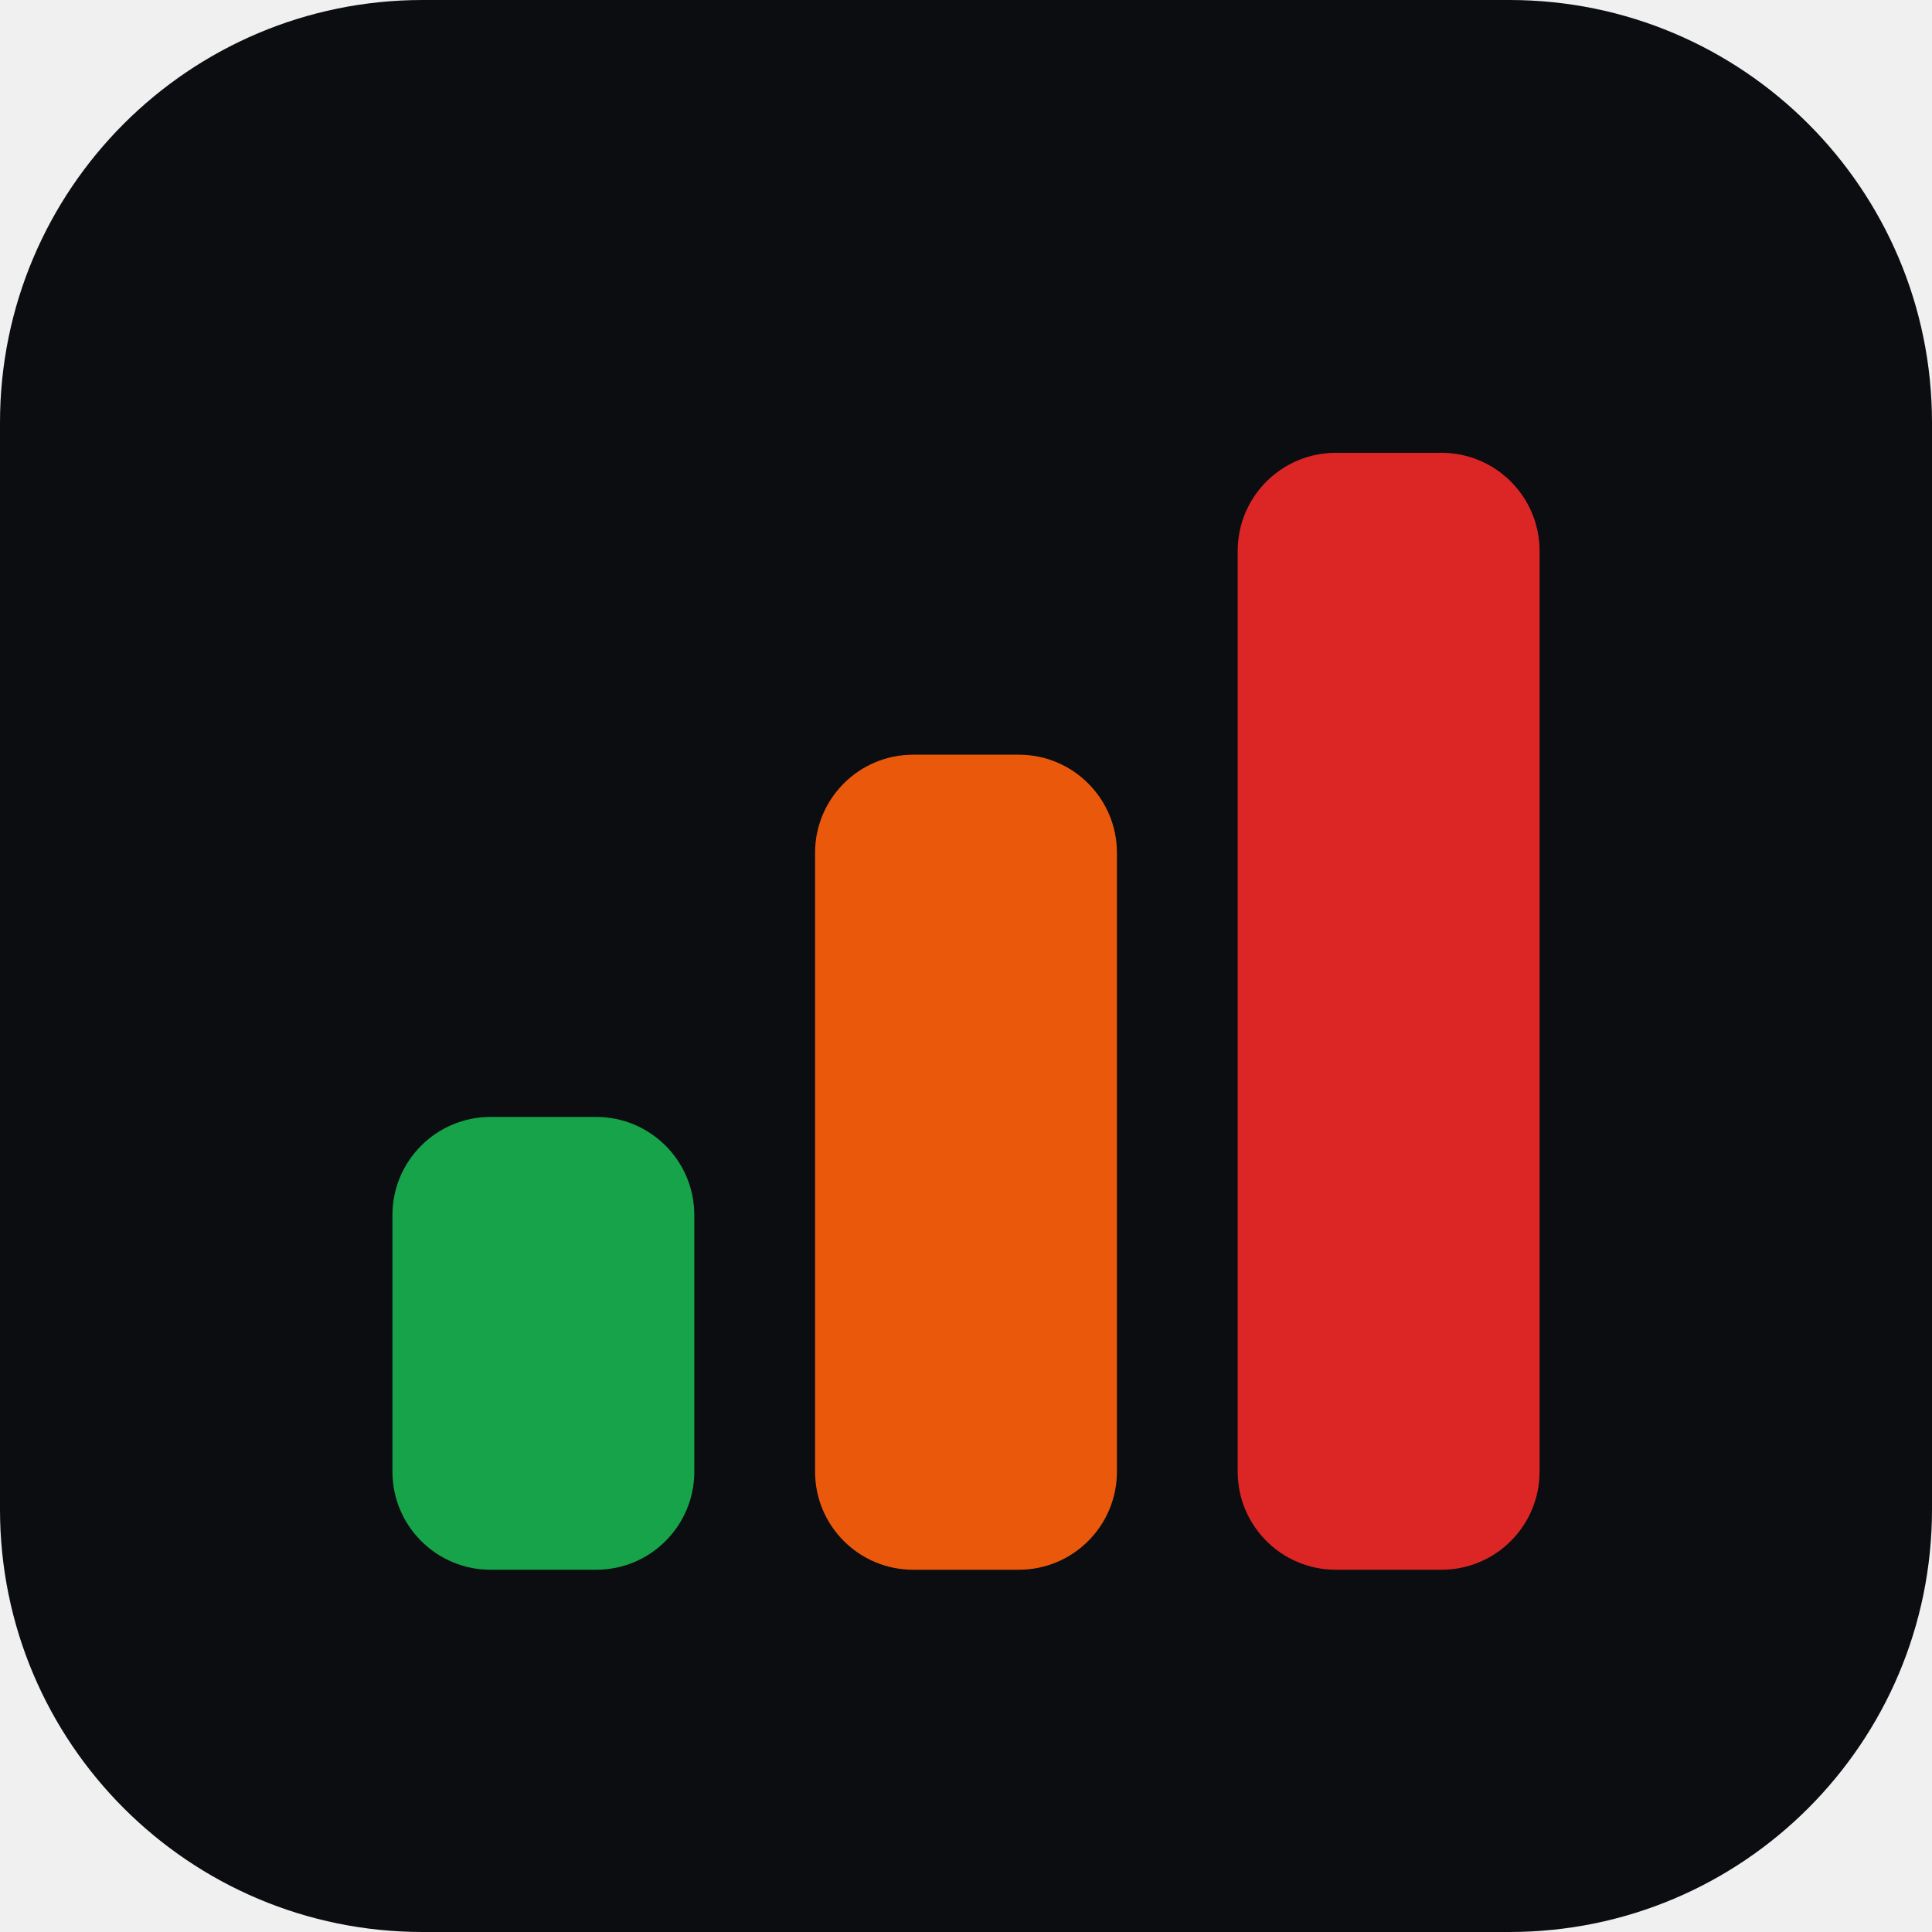
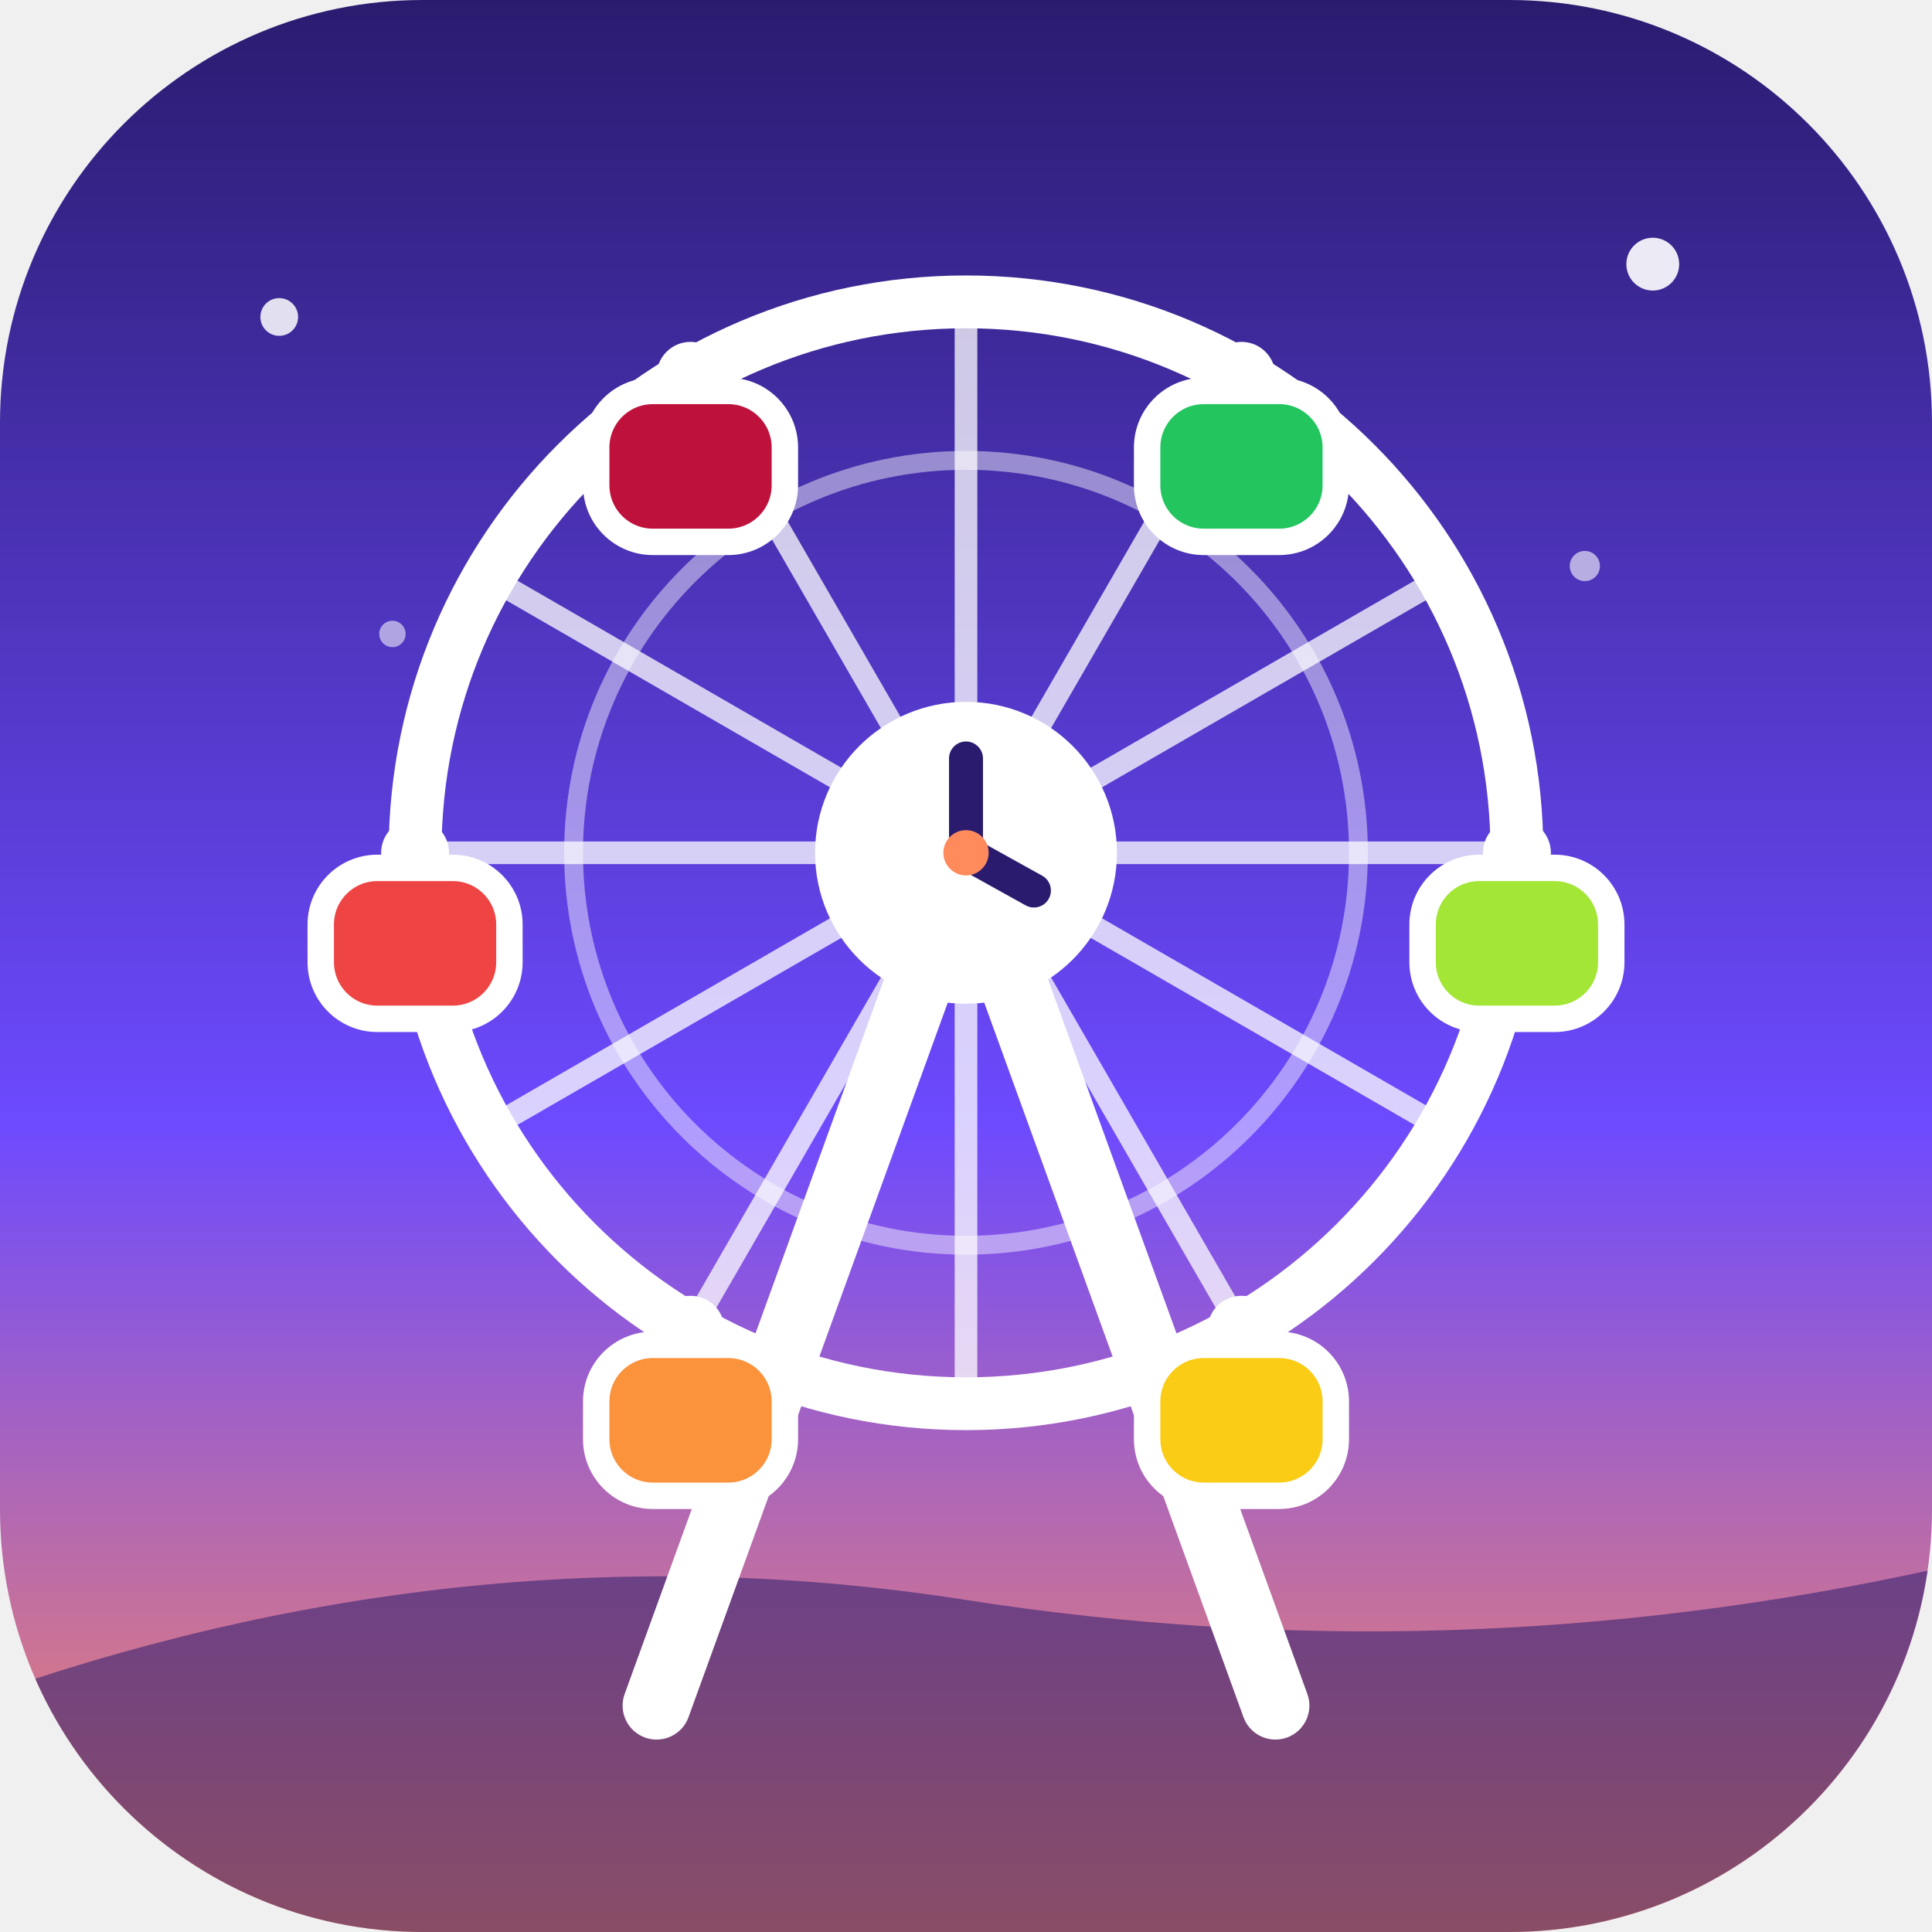
<svg xmlns="http://www.w3.org/2000/svg" viewBox="0 0 512 512" role="img" aria-label="Files d'attente">
-   <rect width="512" height="512" rx="112" fill="#0b0d10" />
-   <rect x="104" y="296" width="80" height="120" rx="26" fill="#16a34a" />
-   <rect x="216" y="200" width="80" height="216" rx="26" fill="#ea580c" />
-   <rect x="328" y="120" width="80" height="296" rx="26" fill="#dc2626" />
+   <defs>
+     <linearGradient id="sky" x1="0" y1="0" x2="0" y2="1">
+       <stop offset="0" stop-color="#2a1b6e" />
+       <stop offset="0.58" stop-color="#6d4aff" />
+       <stop offset="1" stop-color="#ff8a5c" />
+     </linearGradient>
+     <clipPath id="c">
+       <rect width="512" height="512" rx="112" />
+     </clipPath>
+   </defs>
+   <g clip-path="url(#c)">
+     <rect width="512" height="512" fill="url(#sky)" />
+     <g fill="#fff">
+       <circle cx="74" cy="84" r="5" opacity=".85" />
+       <circle cx="438" cy="70" r="7" opacity=".9" />
+       <circle cx="420" cy="150" r="4" opacity=".6" />
+       <circle cx="104" cy="168" r="3.5" opacity=".55" />
+     </g>
+     <path d="M0 448 Q128 404 256 424 T512 416 V512 H0Z" fill="#2a1b6e" opacity=".55" />
+     <g stroke="#fff" stroke-linecap="round" fill="none">
+       <path d="M256 226 L174 452 M256 226 L338 452" stroke-width="18" />
+       <g stroke-width="6" opacity=".75">
+         <line x1="256" y1="226" x2="256.0" y2="80.0" />
+         <line x1="256" y1="226" x2="329.0" y2="99.6" />
+         <line x1="256" y1="226" x2="382.4" y2="153.0" />
+         <line x1="256" y1="226" x2="402.0" y2="226.0" />
+         <line x1="256" y1="226" x2="382.4" y2="299.0" />
+         <line x1="256" y1="226" x2="329.0" y2="352.4" />
+         <line x1="256" y1="226" x2="256.0" y2="372.0" />
+         <line x1="256" y1="226" x2="183.0" y2="352.4" />
+         <line x1="256" y1="226" x2="129.6" y2="299.0" />
+         <line x1="256" y1="226" x2="110.0" y2="226.0" />
+         <line x1="256" y1="226" x2="129.6" y2="153.0" />
+         <line x1="256" y1="226" x2="183.0" y2="99.6" />
+       </g>
+       <circle cx="256" cy="226" r="146" stroke-width="14" />
+       <circle cx="256" cy="226" r="104" stroke-width="5" opacity=".45" />
+     </g>
+     <g transform="translate(329.0 99.6)">
+       <circle r="9" fill="#fff" />
+       <rect x="-25" y="4" width="50" height="40" rx="15" fill="#22c55e" stroke="#fff" stroke-width="7" />
+     </g>
+     <g transform="translate(402.0 226.0)">
+       <circle r="9" fill="#fff" />
+       <rect x="-25" y="4" width="50" height="40" rx="15" fill="#a3e635" stroke="#fff" stroke-width="7" />
+     </g>
+     <g transform="translate(329.0 352.4)">
+       <circle r="9" fill="#fff" />
+       <rect x="-25" y="4" width="50" height="40" rx="15" fill="#facc15" stroke="#fff" stroke-width="7" />
+     </g>
+     <g transform="translate(183.0 352.4)">
+       <circle r="9" fill="#fff" />
+       <rect x="-25" y="4" width="50" height="40" rx="15" fill="#fb923c" stroke="#fff" stroke-width="7" />
+     </g>
+     <g transform="translate(110.0 226.0)">
+       <circle r="9" fill="#fff" />
+       <rect x="-25" y="4" width="50" height="40" rx="15" fill="#ef4444" stroke="#fff" stroke-width="7" />
+     </g>
+     <g transform="translate(183.0 99.6)">
+       <circle r="9" fill="#fff" />
+       <rect x="-25" y="4" width="50" height="40" rx="15" fill="#be123c" stroke="#fff" stroke-width="7" />
+     </g>
+     <circle cx="256" cy="226" r="40" fill="#fff" />
+     <g stroke="#2a1b6e" stroke-width="9" stroke-linecap="round">
+       <line x1="256" y1="226" x2="256" y2="201" />
+       <line x1="256" y1="226" x2="274" y2="236" />
+     </g>
+     <circle cx="256" cy="226" r="6" fill="#ff8a5c" />
+   </g>
</svg>
